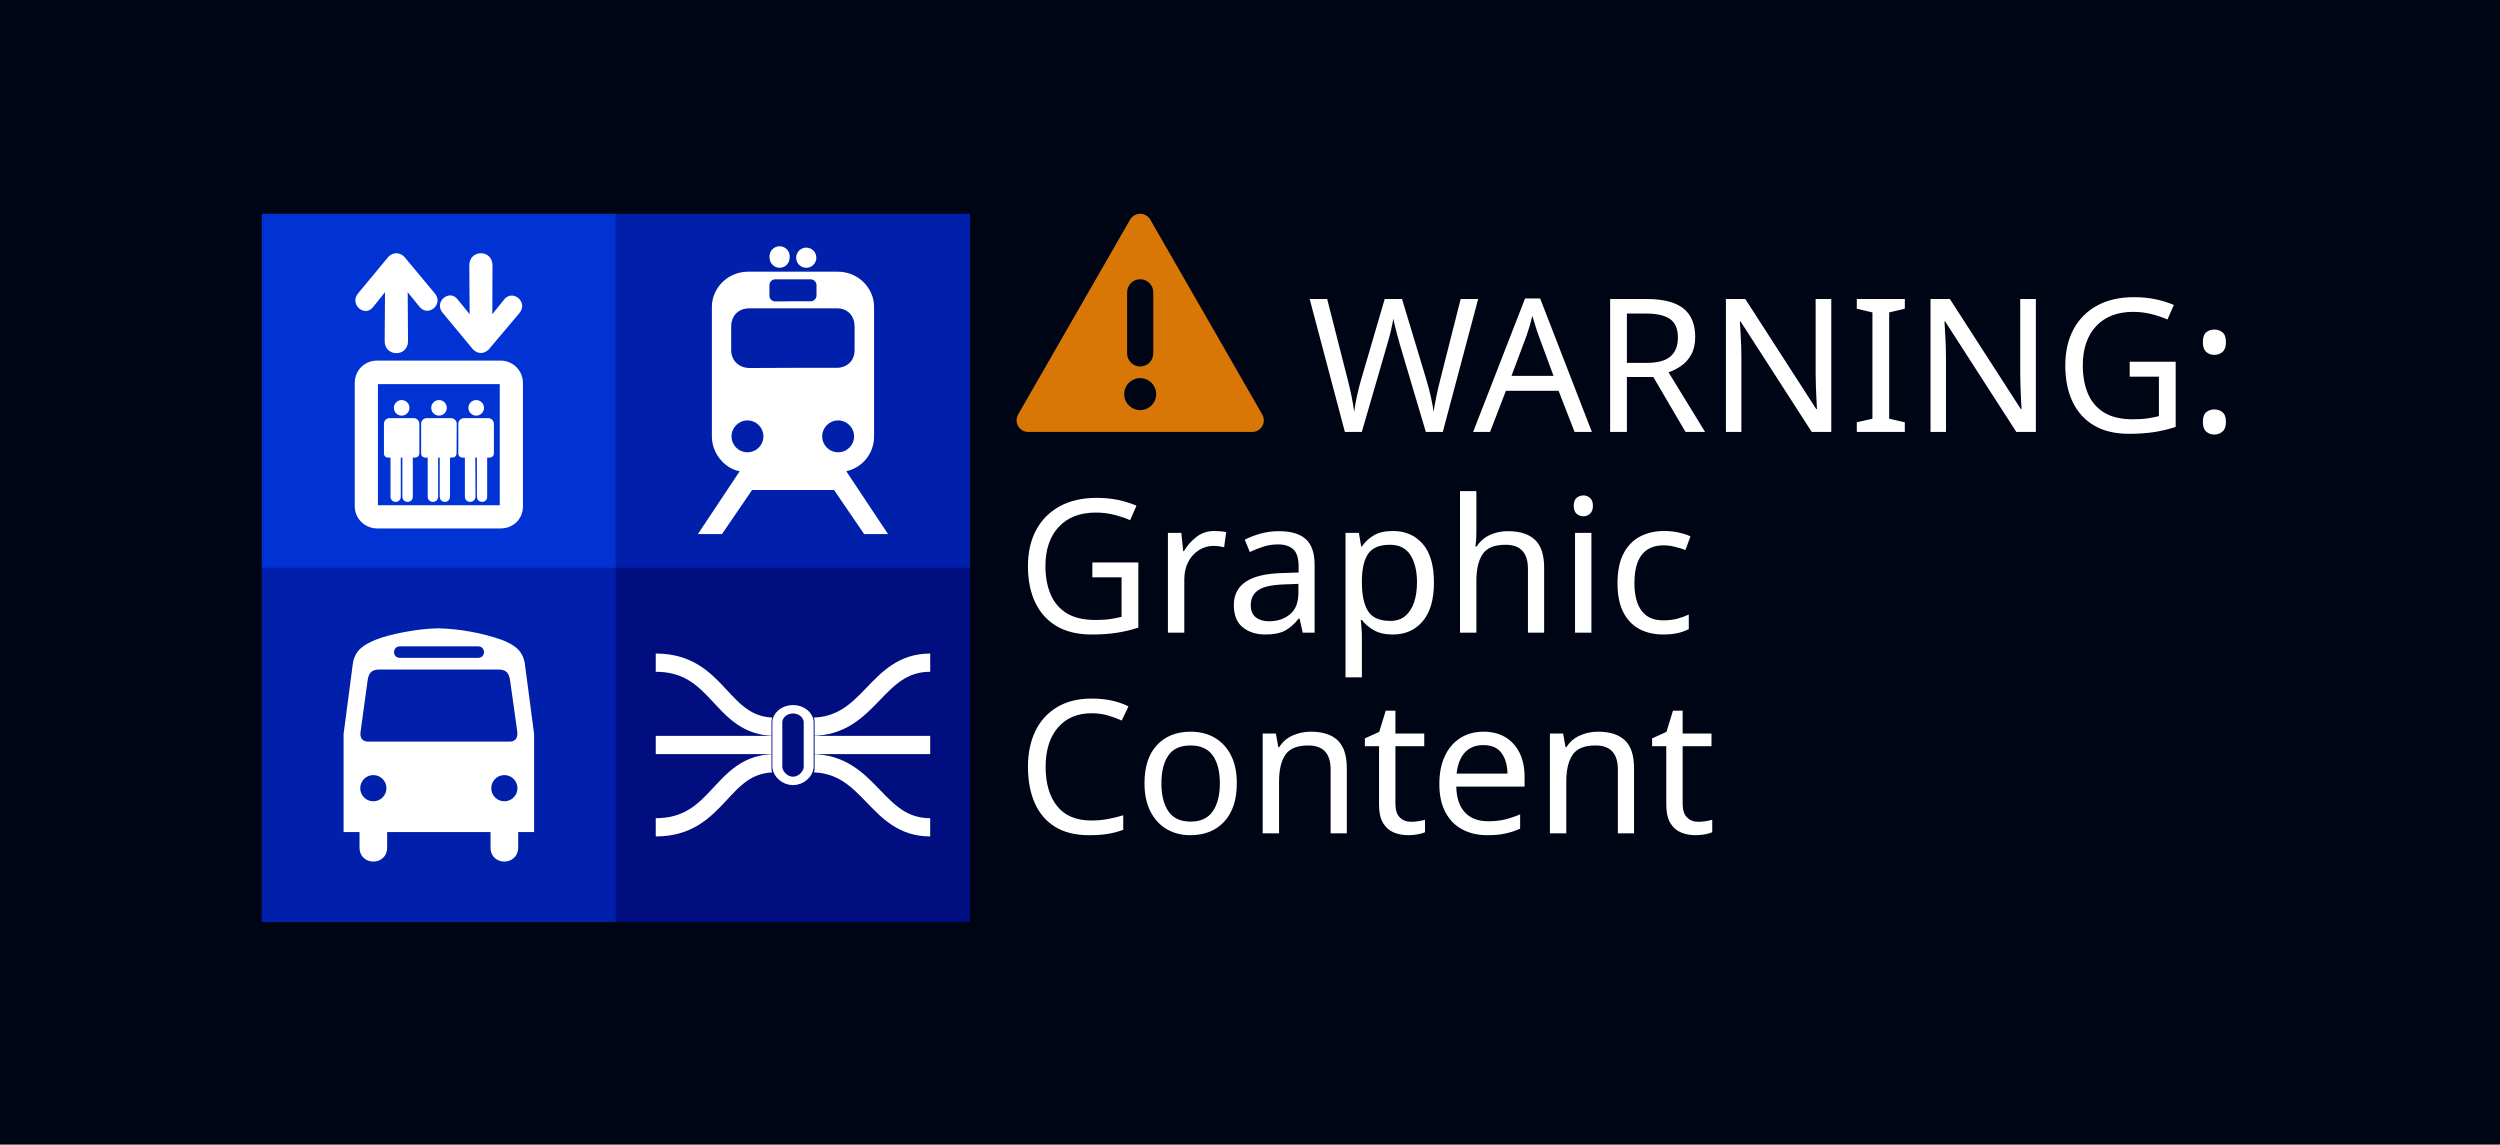
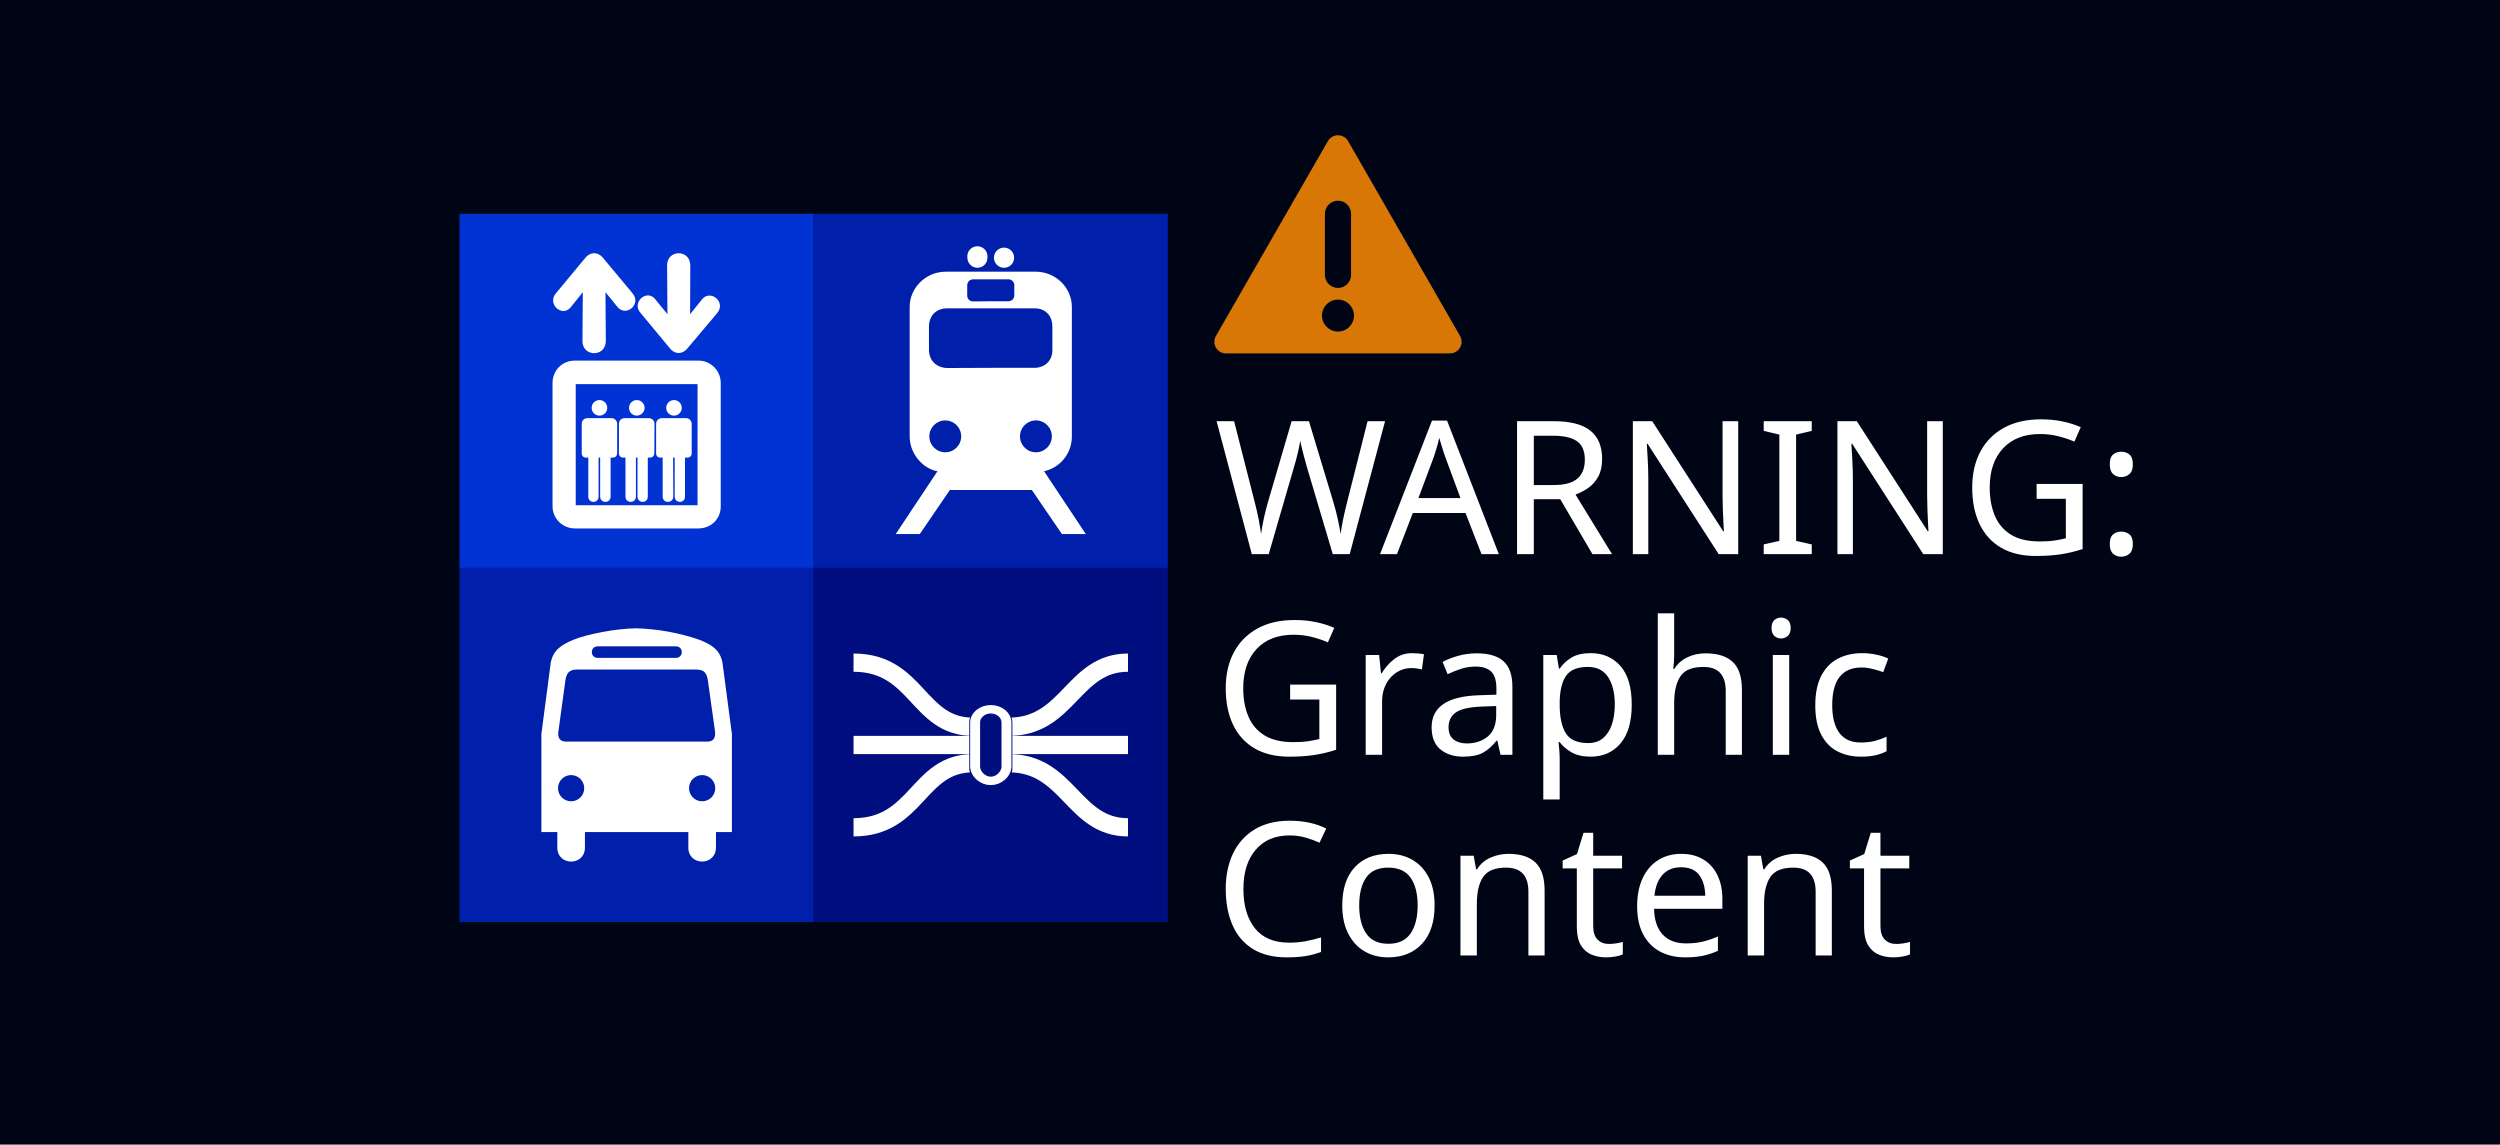
<svg xmlns="http://www.w3.org/2000/svg" viewBox="0 0 1719 787">
  <rect width="1719" height="787" fill="#000516" />
-   <svg x="180" y="147" width="487" height="487" viewBox="0 0 40 40">
+   <svg x="316" y="147" width="487" height="487" viewBox="0 0 40 40">
    <path fill="#0032d4" d="M0 0h20v20H0z" />
    <path fill="#001faa" d="M20 0h20v20H20zM0 20h20v20H0z" />
    <path fill="#000e80" d="M20 20h20v20H20z" />
    <path fill="#fff" d="M29.24 3.05a.57.57 0 0 1-.56-.57.57.57 0 1 1 1.13 0c0 .32-.25.57-.57.57m1.51 0a.57.57 0 1 0-.57-.57c0 .32.26.57.57.57M30 15.6h2.32l1.7 2.49h1.35l-2.36-3.55a2 2 0 0 0 1.57-1.96V5.25c0-1.03-.87-1.98-2.05-1.98h-5.06c-1.18 0-2.05.95-2.05 1.98v7.33c0 1 .78 1.83 1.57 1.96l-2.36 3.55h1.36l1.7-2.49z" />
    <path fill="#001faa" d="M32.55 13.47a.9.9 0 1 0 0-1.8.9.9 0 0 0 0 1.8M30 8.7h2.46c.57 0 1.03-.38 1.02-1.02V6.36c0-.55-.35-1.03-1.02-1.02h-4.92c-.67 0-1.03.47-1.03 1.02v1.32c0 .64.46 1.02 1.03 1.03zm0-3.76h1c.18 0 .33-.15.33-.33v-.59A.34.34 0 0 0 31 3.7h-2a.34.34 0 0 0-.33.33v.59c0 .18.14.33.33.33zm-2.57 8.53a.9.9 0 1 1 0-1.8.9.9 0 0 1 0 1.8" />
    <g fill="#fff">
      <path d="M10.05 23.41c-1.22 0-2.9.35-3.6.64s-1.16.58-1.3 1.3l-.53 4.03v5.54h.9v.87c0 1.06 1.56 1.06 1.56 0v-.87h5.84v.87c0 1.06 1.55 1.06 1.56 0v-.87h.9v-5.54l-.53-4.02c-.14-.73-.6-1.02-1.3-1.3a12 12 0 0 0-3.6-.65" />
      <path fill="#001faa" d="M13.7 33.18a.74.74 0 1 0 0-1.48.74.74 0 0 0 0 1.48m-7.4 0a.74.74 0 1 1 0-1.48.74.74 0 0 1 0 1.48m3.64-8.1H7.8c-.44 0-.44-.65 0-.65h4.42c.44 0 .44.65 0 .65zm0 .66H6.62c-.46 0-.58.24-.64.59l-.4 2.92c-.04.28.04.55.42.56h8c.38 0 .46-.28.43-.56l-.41-2.92c-.06-.35-.18-.59-.64-.59z" />
    </g>
    <path fill="#fff" d="M5.25 16.51V9.56c0-.7.53-1.27 1.27-1.27h6.96c.71 0 1.27.57 1.27 1.27v6.96c0 .73-.56 1.25-1.26 1.25H6.52c-.7 0-1.27-.55-1.27-1.26" />
    <path fill="#0032d4" d="M6.56 16.46h6.88V9.62H6.56z" />
    <path fill="#fff" d="M11.72 2.91c0-.9 1.3-.92 1.31 0l-.01 2.76.7-.87c.49-.53 1.35.21.82.82l-1.72 2.04c-.27.27-.62.27-.89 0l-1.7-2.05c-.54-.6.33-1.36.8-.81l.71.87zM6.94 7.19c0 .9 1.31.92 1.32 0l-.02-2.76.7.86c.5.54 1.35-.2.82-.81L8.05 2.43c-.27-.27-.63-.27-.9 0l-1.7 2.05c-.53.61.33 1.37.81.82l.7-.87zm6.17 6.35c0 .13-.11.23-.23.23h-1.54a.23.23 0 0 1-.24-.23v-1.68c0-.19.16-.32.33-.32h1.36c.18 0 .32.15.32.32z" />
    <path fill="#fff" d="M12.73 13.7h-.58v2.27c0 .4.59.4.58 0zm-.67 0h-.59v2.27c0 .4.59.4.6 0zm.05-2.3a.44.44 0 1 0 0-.88.44.44 0 0 0 0 .88M11 13.54q-.02.21-.23.23H9.23a.23.23 0 0 1-.23-.23v-1.68c0-.19.15-.32.32-.32h1.36c.19 0 .33.15.33.32z" />
    <path fill="#fff" d="M10.63 13.7h-.58v2.27c0 .4.58.4.58 0zm-.67 0h-.59v2.27c0 .4.59.4.59 0zm.04-2.3c.25 0 .45-.2.45-.44a.44.44 0 1 0-.44.44M8.9 13.54q-.02.21-.23.23H7.13a.23.23 0 0 1-.23-.23v-1.68c0-.19.15-.32.32-.32h1.36c.18 0 .32.15.32.32z" />
    <path fill="#fff" d="M8.53 13.7h-.59v2.27c0 .4.59.4.59 0zm-.68 0h-.58v2.27c0 .4.58.4.58 0zm.05-2.3a.44.44 0 1 0 0-.88.44.44 0 0 0 0 .88" />
    <path fill="none" stroke="#fff" stroke-width="1.03" d="M22.25 25.35c3.62 0 3.62 3.62 6.74 3.62h2.04c3.36 0 3.62-3.62 6.72-3.62m-15.5 9.3c3.62 0 3.62-3.62 6.74-3.62h2.04c3.36 0 3.62 3.62 6.72 3.62" />
    <path fill="none" stroke="#fff" stroke-width="1.03" d="M22.25 30h15.5" paint-order="markers stroke fill" />
    <path fill="#000516" stroke="#000e80" stroke-width="25.37" d="M400 190a40 40 0 0 0-40 40v135.83c2.14 20.35 19.53 39.98 40 40 20.47-.02 37.86-19.65 40-40V230a40 40 0 0 0-40-40z" transform="matrix(.02311 0 0 .01958 20.76 24.22)" />
    <path fill="#000e80" stroke="#fff" stroke-width="25.37" d="M400 190a40 40 0 0 0-40 40v135.83c2.14 20.35 19.53 39.98 40 40 20.47-.02 37.86-19.65 40-40V230a40 40 0 0 0-40-40z" transform="matrix(.02213 0 0 .01875 21.15 24.42)" />
  </svg>
-   <path d="M707 289H861L784 155Z" fill="#d97706" stroke="#d97706" stroke-width="16" stroke-linejoin="round" />
-   <rect x="775" y="192" width="18" height="60" rx="9" fill="#000516" />
-   <circle cx="784" cy="271" r="11" fill="#000516" />
+   <path d="M843 235H997L920 101Z" fill="#d97706" stroke="#d97706" stroke-width="16" stroke-linejoin="round" />
+   <rect x="911" y="138" width="18" height="60" rx="9" fill="#000516" />
+   <circle cx="920" cy="217" r="11" fill="#000516" />
  <text fill="#fff" font-family="system-ui, sans-serif" font-size="128">
-     <tspan x="899" y="297">WARNING:</tspan>
-     <tspan x="699" y="435">Graphic</tspan>
-     <tspan x="699" y="573">Content</tspan>
+     <tspan x="835" y="381">WARNING:</tspan>
+     <tspan x="835" y="519">Graphic</tspan>
+     <tspan x="835" y="657">Content</tspan>
  </text>
</svg>
